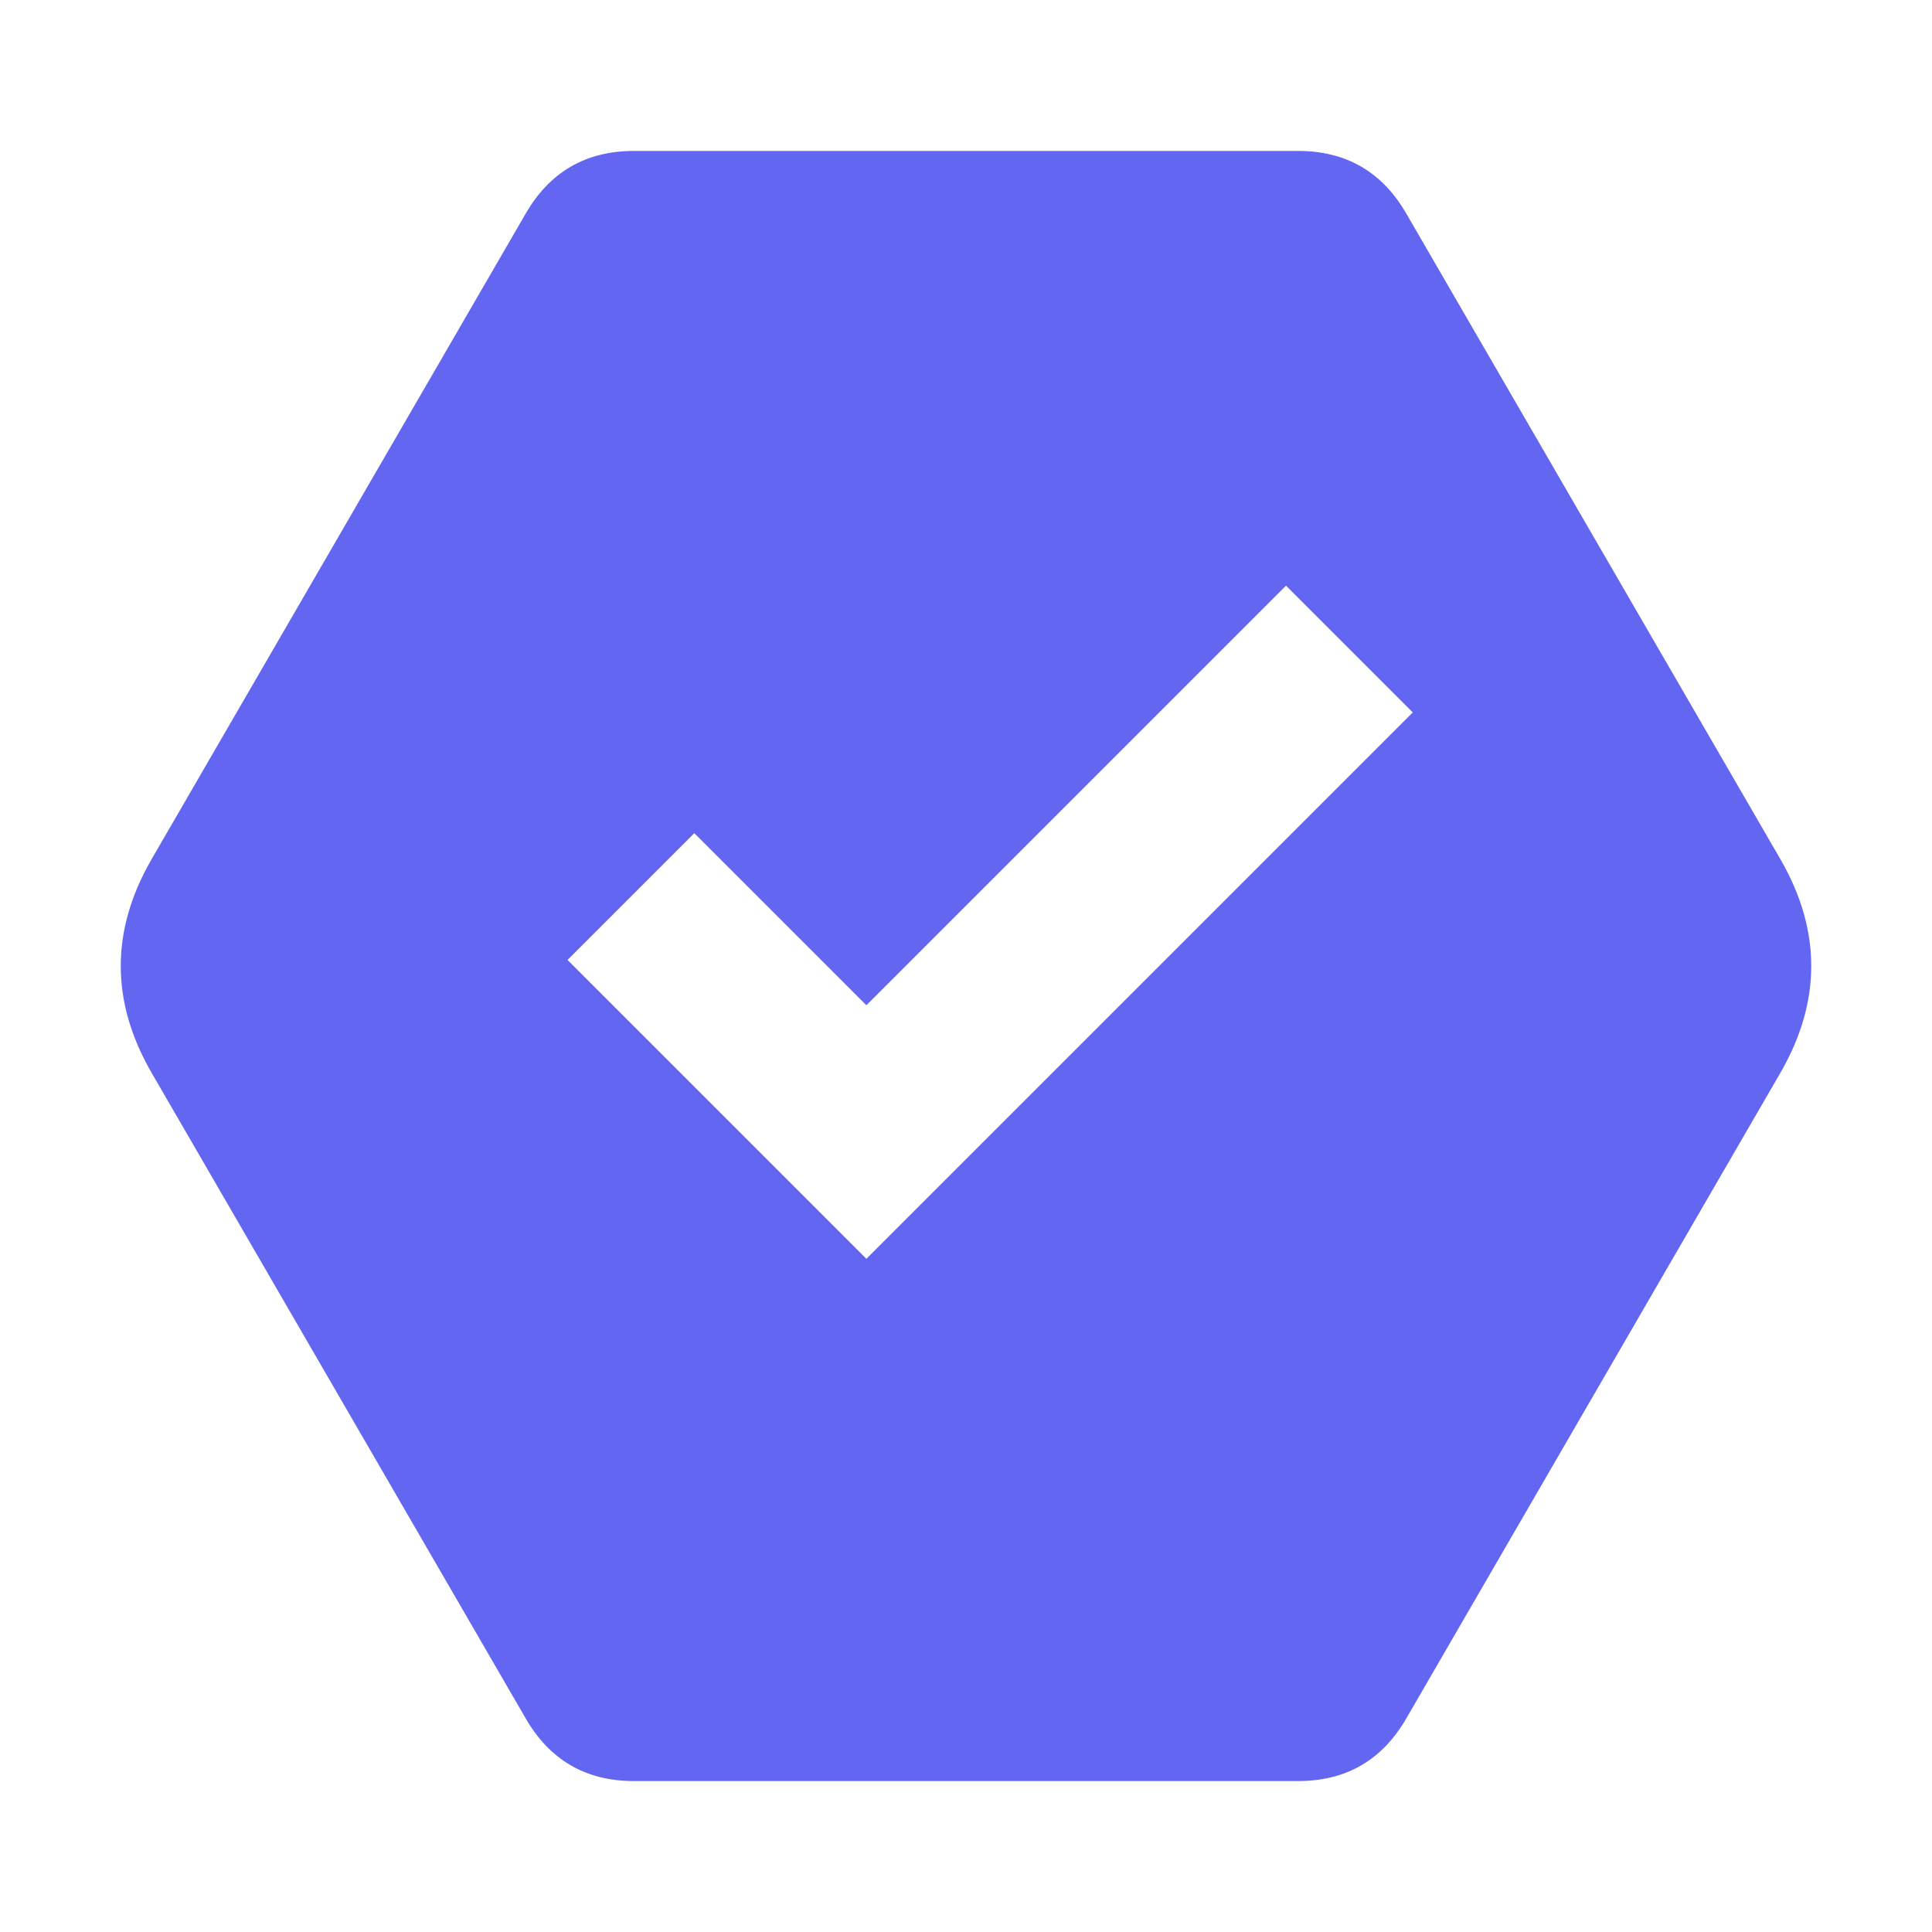
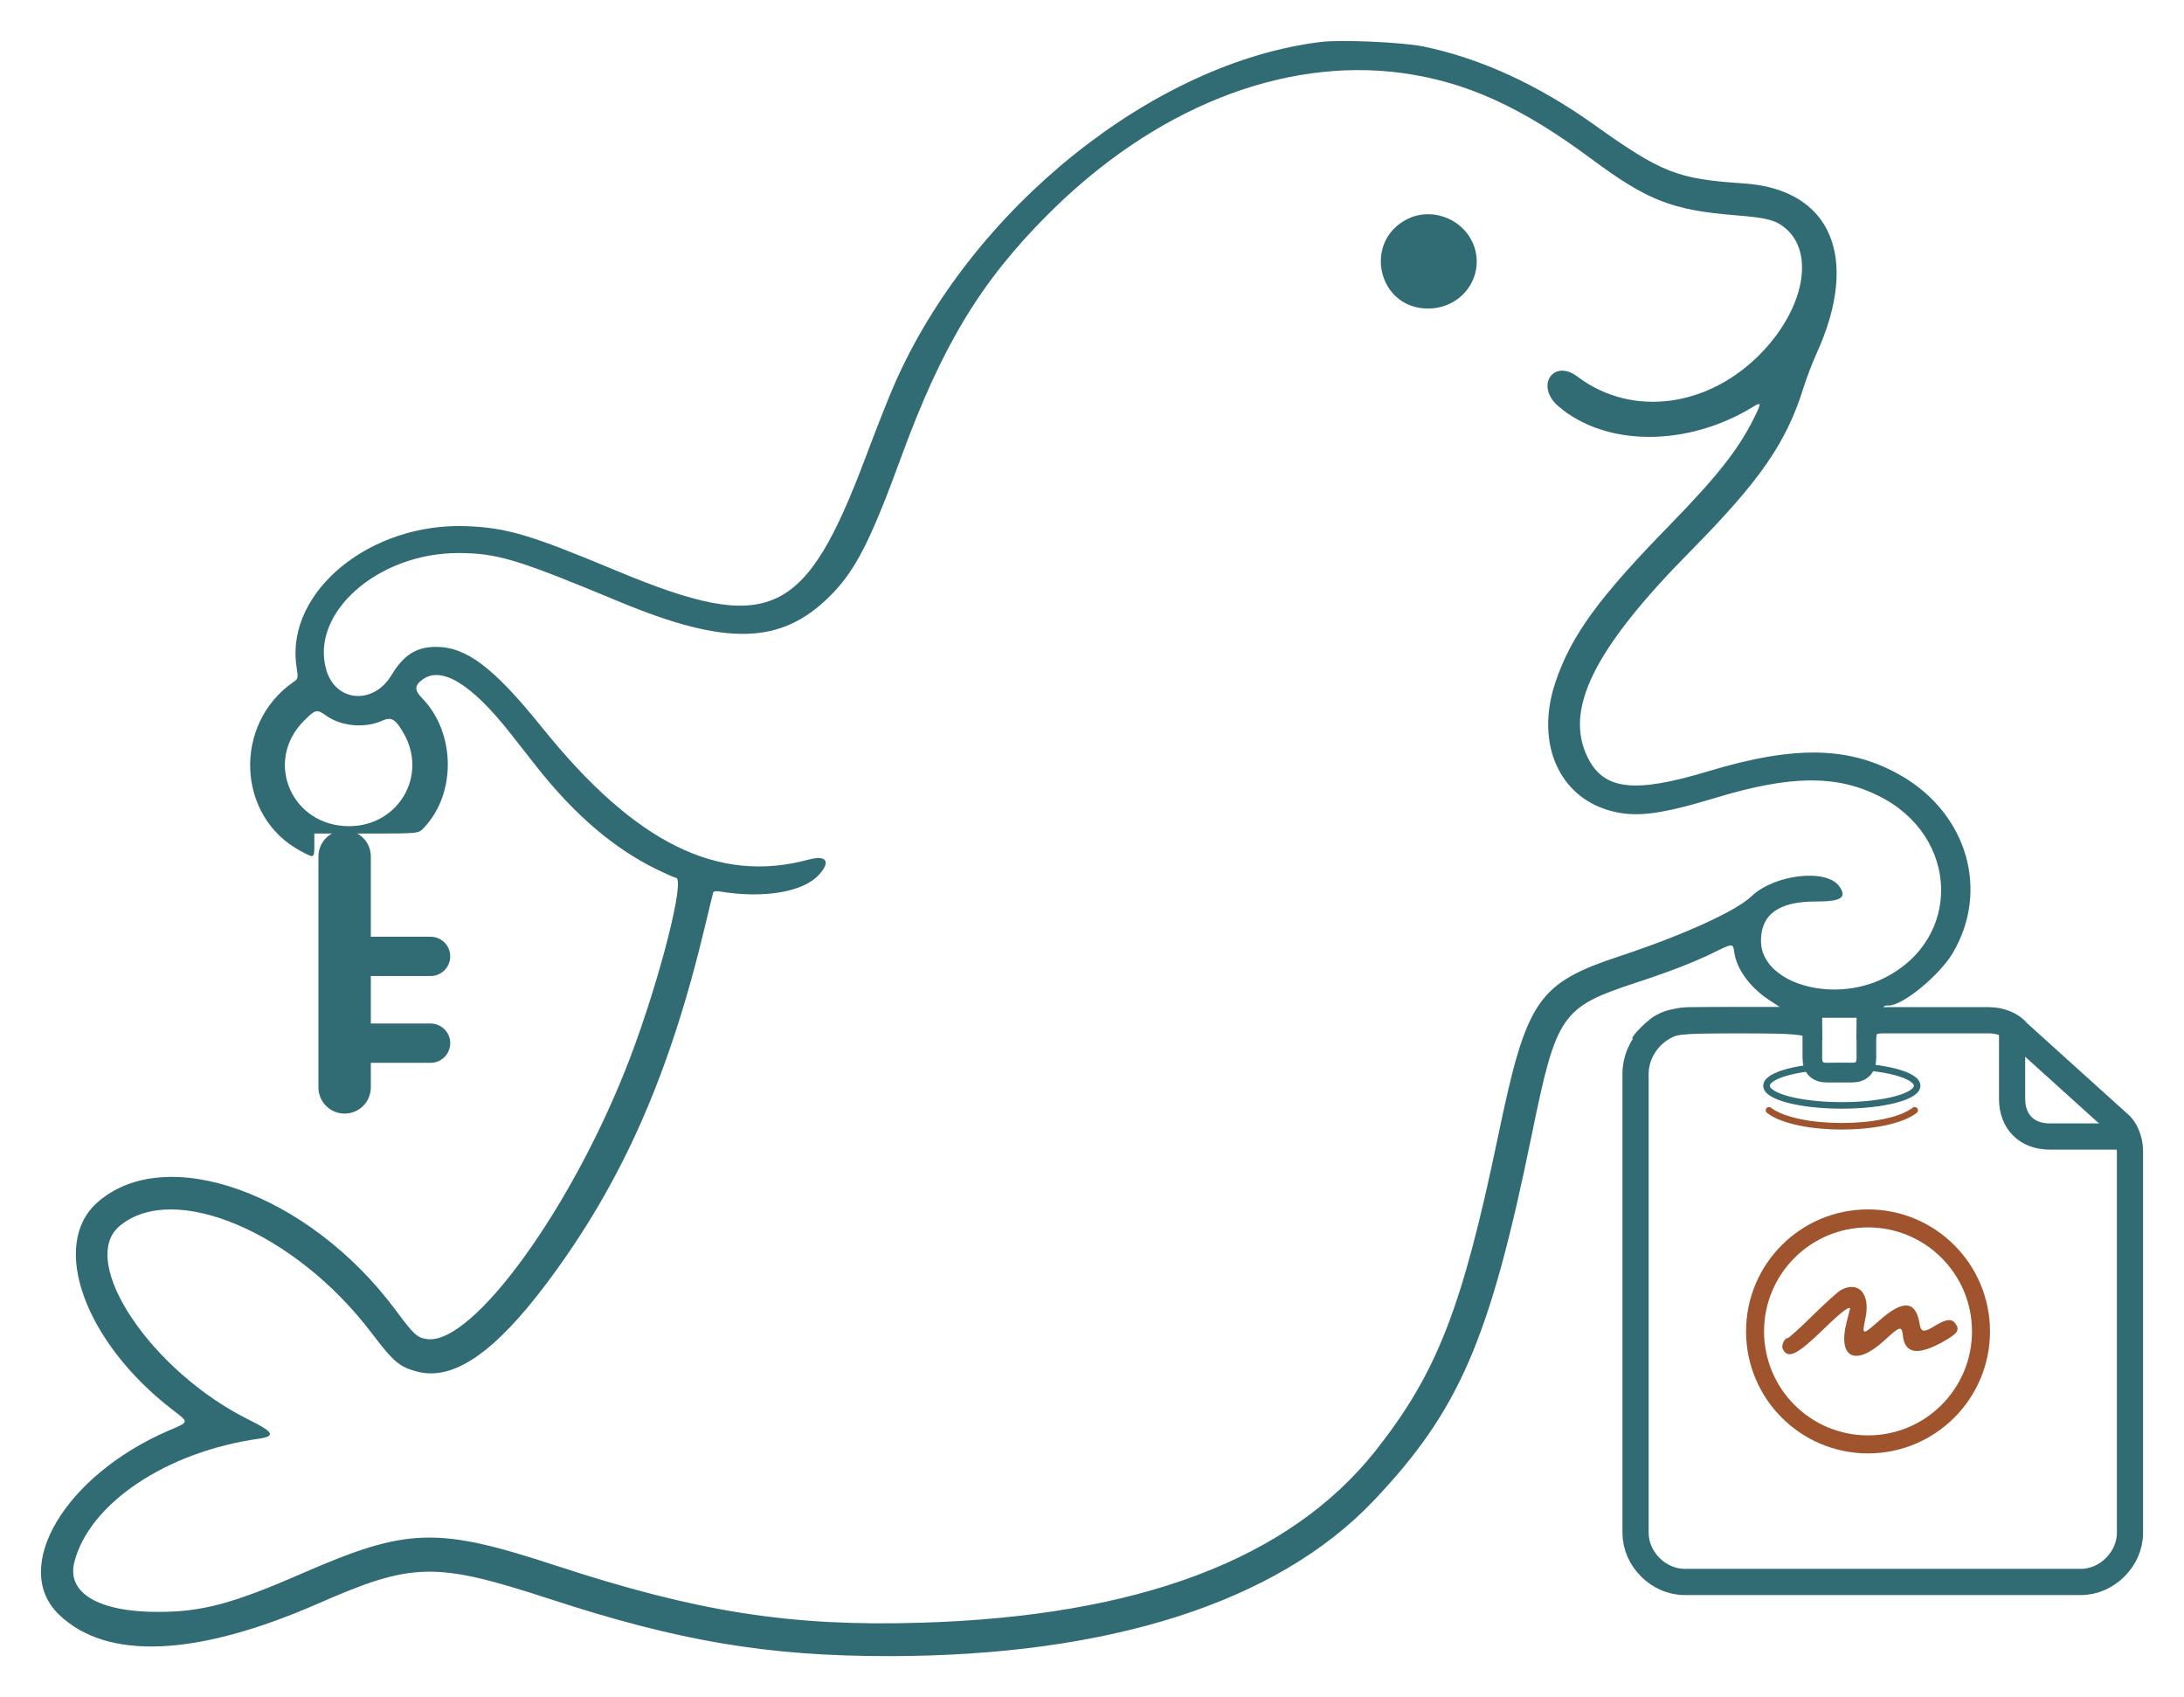
- <svg xmlns="http://www.w3.org/2000/svg" width="64" height="64" viewBox="0 0 64 64" role="img" aria-label="SealForge">
-   <path fill="#6366f1" fill-rule="evenodd" d="M21 5H43Q45.4 5 46.6 7.1L59 28.5Q61 32 59 35.5L46.6 56.9Q45.4 59 43 59H21Q18.6 59 17.4 56.9L5 35.5Q3 32 5 28.5L17.4 7.1Q18.6 5 21 5ZM18.8 31.8L23 27.6L28.7 33.3L42.6 19.4L46.8 23.6L28.7 41.7Z" />
+ <svg xmlns="http://www.w3.org/2000/svg" width="1334" height="1036" viewBox="28 11 1334 1036" role="img" aria-label="SealForge">
+   <g id="paper" fill="none" stroke="#316b73" stroke-width="16" stroke-linecap="round" stroke-linejoin="round">
+     <path d="M1131 634H1060C1042 634 1027 649 1027 667V947C1027 963 1041 977 1057 977H1299C1315 977 1329 963 1329 947V714C1329 707 1326 700 1322 697L1260 641C1257 637 1250 634 1243 634H1172" />
+     <path d="M1257 641V682C1257 696 1266 705 1280 705H1326" />
+   </g>
+   <g id="seal-contour" fill="#316b73">
+     <path fill-rule="evenodd" d="M835.0 36.6C732.7 48.9 621.1 138.5 574.2 246.0C570.9 253.4 563.2 273.0 557.0 289.5C519.7 388.8 498.3 398.6 404.5 359.5C351.8 337.5 337.8 333.3 313.0 332.3C254.3 330.0 202.8 372.0 209.0 417.3C210.2 425.4 210.2 425.4 207.3 427.4C170.1 453.2 172.5 509.9 211.7 530.7C220.0 535.2 220.0 535.2 220.0 527.0V520.0H251.8C283.6 520.0 283.6 520.0 286.7 516.7C306.8 495.9 306.4 458.4 285.8 437.3C281.0 432.4 281.1 429.5 286.3 425.8C297.8 417.6 316.1 428.8 339.6 458.6C343.9 464.1 351.4 473.6 356.1 479.6C379.2 508.8 403.5 529.5 429.6 542.1C435.2 544.8 440.2 547.0 440.8 547.0C446.8 547.0 431.2 608.6 413.0 656.6C378.6 747.1 317.0 832.5 288.9 828.7C282.8 827.9 280.8 826.0 269.8 811.2C216.8 739.7 128.9 708.1 87.2 745.5C58.4 771.4 79.8 830.4 132.9 871.5C143.8 879.9 143.9 879.0 130.5 884.8C67.6 912.1 34.2 968.4 64.1 997.0C93.3 1025.0 148.0 1022.7 222.3 990.2C279.9 964.9 293.9 964.6 363.5 987.3C442.6 1013.2 496.7 1022.3 571.0 1022.3C705.7 1022.2 808.1 989.4 867.0 927.4C919.3 872.3 938.0 829.1 963.6 704.0C978.7 630.3 981.6 626.1 1027.5 611.0C1048.5 604.1 1063.4 598.3 1075.9 592.1C1086.3 587.0 1086.6 587.0 1087.3 592.5C1088.8 603.0 1097.1 614.2 1109.1 622.0L1115.3 626.0H1084.9C1051.9 626.0 1047.0 626.6 1038.5 631.5C1034.0 634.2 1025.0 643.2 1025.0 645.0C1025.0 646.8 1045.6 645.7 1050.5 643.7C1057.3 640.9 1130.0 641.2 1130.0 644.0C1130.0 645.8 1130.7 646.0 1135.6 646.0H1141.2L1140.8 639.2L1140.5 632.5H1151.5H1162.5L1162.2 639.2L1161.8 646.0H1167.9C1173.3 646.0 1174.0 645.8 1174.0 644.0C1174.0 642.7 1174.7 642.0 1176.0 642.0C1177.8 642.0 1178.0 641.3 1178.0 633.5C1178.0 625.0 1178.0 625.0 1181.7 625.0C1190.3 625.0 1212.9 606.4 1220.9 592.7C1243.1 554.9 1229.7 508.4 1190.0 485.1C1158.6 466.7 1125.0 465.8 1071.3 482.0C1026.6 495.5 1007.9 493.5 998.0 474.0C983.0 444.6 1001.4 407.4 1060.6 347.5C1103.0 304.6 1119.1 281.3 1129.5 248.0C1131.5 241.7 1135.1 232.2 1137.5 227.0C1164.3 168.3 1146.5 126.5 1093.0 123.0C1052.4 120.3 1043.0 116.6 1001.5 87.0C967.0 62.5 932.4 46.7 897.5 39.4C884.8 36.8 847.5 35.1 835.0 36.6ZM884.5 55.6C923.2 60.9 957.0 76.1 999.7 107.8C1034.5 133.6 1049.2 139.3 1088.5 142.5C1107.4 144.0 1112.8 145.4 1118.8 150.6C1136.3 165.6 1130.0 198.9 1104.6 225.7C1072.3 259.8 1025.0 266.2 991.7 241.1C976.7 229.7 965.5 246.8 979.9 259.1C1008.8 283.9 1058.7 284.0 1098.8 259.4C1104.0 256.2 1104.0 257.0 1099.1 266.8C1089.5 285.9 1076.9 301.8 1048.1 331.4C1004.2 376.3 987.6 399.2 978.0 427.8C965.5 465.3 980.6 498.8 1013.6 506.6C1028.4 510.1 1043.2 508.1 1076.5 498.0C1121.6 484.4 1149.6 484.1 1175.5 497.0C1225.0 521.5 1226.7 584.7 1178.5 608.4C1146.5 624.2 1103.6 611.0 1103.6 585.5C1103.6 569.4 1114.5 561.5 1136.8 561.5C1152.7 561.5 1156.3 559.2 1151.5 552.3C1143.8 541.2 1111.9 544.8 1097.7 558.4C1088.2 567.4 1056.4 581.9 1018.4 594.5C967.0 611.5 960.5 621.0 943.0 705.0C921.1 810.1 905.6 849.6 868.1 897.0C815.6 963.1 723.6 997.9 590.5 1001.9C510.9 1004.3 454.3 995.4 367.8 967.1C295.0 943.2 276.9 943.7 212.5 971.8C170.1 990.3 151.6 995.2 125.0 995.3C88.3 995.4 68.6 983.8 73.4 964.9C82.6 929.0 129.6 897.5 186.2 889.5C196.5 888.0 195.1 885.4 180.5 878.2C120.5 848.7 75.3 781.3 101.0 759.7C134.0 731.9 208.4 763.5 255.0 825.0C268.4 842.7 272.1 845.8 283.0 848.6C305.0 854.2 330.0 837.1 362.0 794.5C408.1 733.0 437.1 667.3 459.0 575.0C461.3 565.4 463.3 556.9 463.6 556.1C463.9 555.2 465.1 555.0 467.8 555.4C494.7 559.8 518.7 555.7 528.3 545.1C535.6 537.0 532.8 533.0 521.9 535.9C466.5 550.9 416.0 525.9 359.3 455.5C329.6 418.6 313.0 406.0 294.2 406.0C282.3 406.0 274.4 411.1 267.1 423.3C256.1 441.5 233.3 439.8 227.4 420.4C216.9 385.5 258.9 348.4 308.5 348.7C332.2 348.9 344.0 352.5 406.5 378.5C471.7 405.6 505.3 404.7 535.0 374.9C550.5 359.5 559.7 341.4 578.5 290.0C603.4 222.0 627.0 183.0 668.0 142.0C732.8 77.1 811.4 45.7 884.5 55.6ZM227.1 447.9C236.2 454.5 250.7 455.9 261.4 451.1C267.1 448.6 269.5 450.0 274.4 458.5C289.6 484.5 271.4 515.6 241.0 515.5C205.9 515.3 189.1 475.8 213.6 451.2C220.7 444.1 221.5 443.9 227.1 447.9ZM888.4 144.4C860.3 157.5 869.1 199.2 900.0 199.4C922.8 199.6 937.2 176.3 926.3 156.8C918.9 143.7 901.9 138.1 888.4 144.4Z" />
+   </g>
+   <g id="key" fill="none" stroke="#316b73" stroke-linecap="round" stroke-linejoin="round">
+     <path d="M238.5 534V675" stroke-width="32" />
+     <path d="M238.5 595H291M238.5 648H291" stroke-width="24" />
+   </g>
+   <g id="press" fill="none" stroke="#316b73" stroke-linecap="round" stroke-linejoin="round">
+     <ellipse cx="1153" cy="674" rx="46" ry="12" stroke-width="4" />
+     <path d="M1135 630V657Q1135 666 1144 666H1159Q1168 666 1168 657V630" stroke-width="12" />
+   </g>
+   <g id="ink-line" fill="none" stroke="#9f542e" stroke-linecap="round">
+     <path d="M1108.5 689C1125.5 702 1180.5 702 1197.5 689" stroke-width="4" />
+   </g>
+   <g id="imprint" fill="#9f542e">
+     <circle cx="1169" cy="824" r="69" fill="none" stroke="#9f542e" stroke-width="11" />
+     <path fill-rule="evenodd" d="M1152.5 798.7C1150.9 799.5 1143.1 806.5 1135.4 814.1C1127.6 821.8 1120.7 828.0 1120.1 828.0C1117.9 828.0 1115.8 832.7 1117.0 834.9C1120.2 841.1 1125.7 838.3 1142.1 822.4C1152.3 812.4 1158.1 808.0 1158.0 810.2C1158.0 810.4 1157.1 813.9 1156.0 818.0C1150.2 840.3 1161.3 845.8 1179.0 829.5C1188.7 820.6 1189.6 820.4 1190.3 826.7C1191.5 837.4 1199.1 838.8 1213.6 831.0C1223.6 825.5 1225.2 823.5 1222.6 819.5C1220.3 816.0 1216.9 816.3 1209.9 820.6C1203.1 824.8 1201.3 824.6 1200.5 819.3C1198.2 805.2 1190.4 804.5 1176.1 817.2C1165.4 826.6 1165.2 826.6 1167.4 816.0C1170.6 801.2 1163.4 792.9 1152.5 798.7Z" />
+   </g>
</svg>
